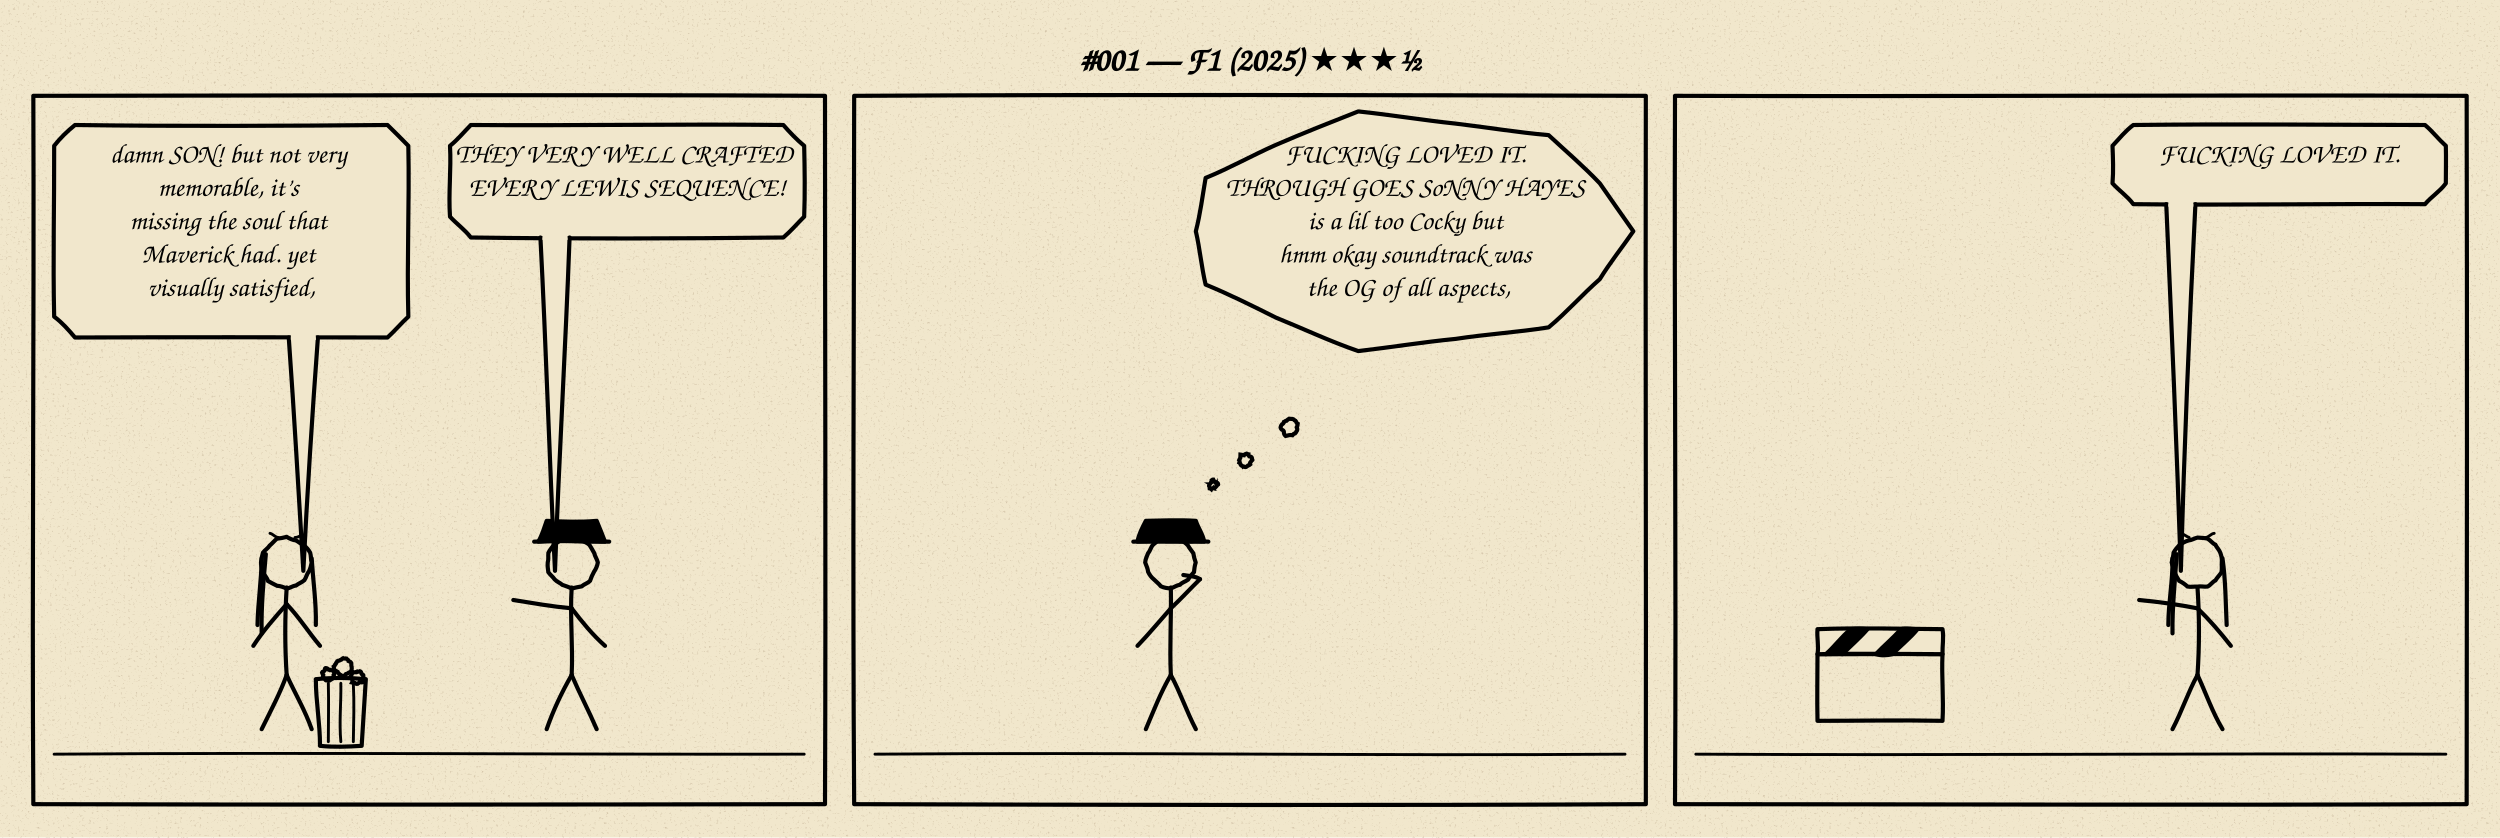
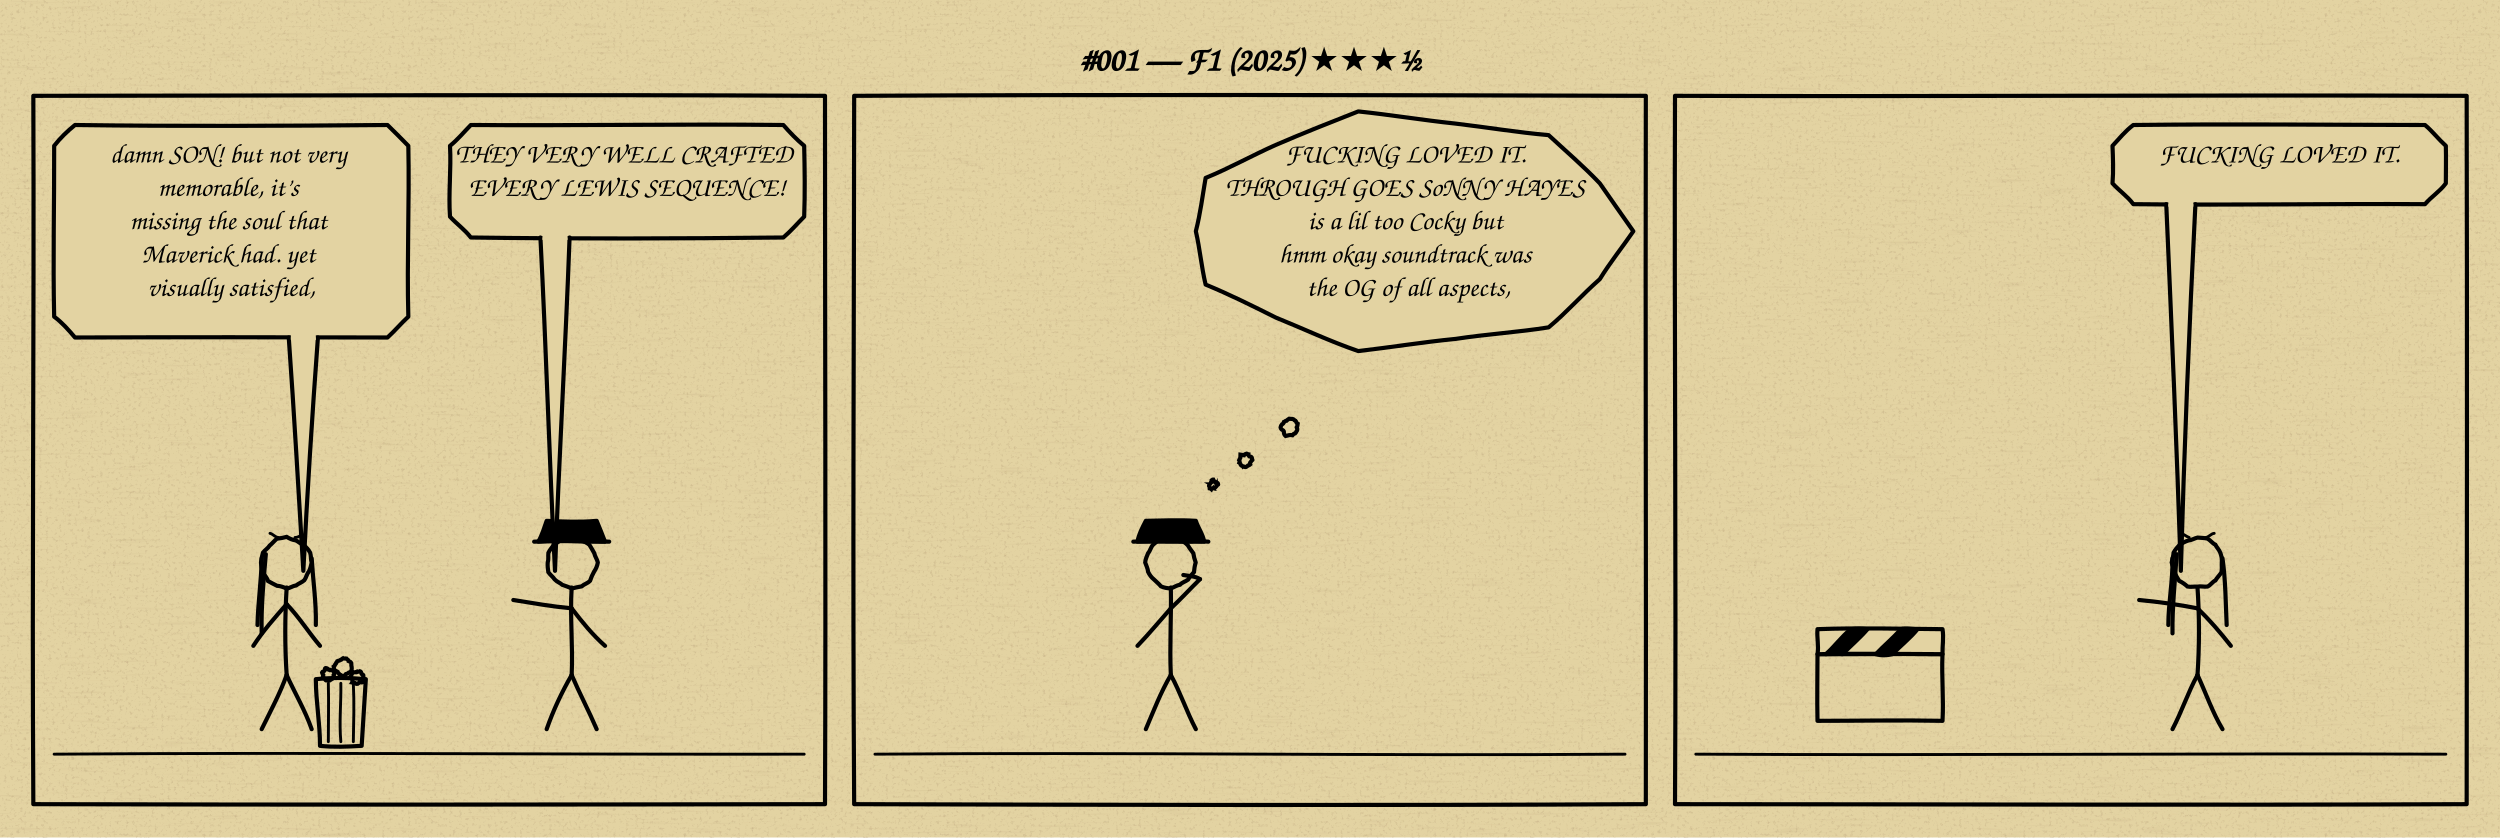
<svg xmlns="http://www.w3.org/2000/svg" viewBox="0 0 1200 402" width="1200" height="402" role="img" aria-label="#001 — F1 (2025)">
  <defs>
+     <filter id="fibers" x="0%" y="0%" width="100%" height="100%">
+       <feTurbulence type="fractalNoise" baseFrequency="0.04 0.7" numOctaves="2" stitchTiles="stitch" seed="4" />
+       <feColorMatrix values="0 0 0 0 0.38  0 0 0 0 0.26  0 0 0 0 0.13  0 0 0 -0.7 0.28" />
+     </filter>
    <filter id="grain" x="0%" y="0%" width="100%" height="100%">
-       <feTurbulence type="fractalNoise" baseFrequency="0.85" numOctaves="2" stitchTiles="stitch" seed="2" />
-       <feColorMatrix values="0 0 0 0 0.32  0 0 0 0 0.22  0 0 0 0 0.13  0 0 0 -1.4 0.55" />
+       <feTurbulence type="fractalNoise" baseFrequency="0.65" numOctaves="3" stitchTiles="stitch" seed="2" />
+       <feColorMatrix values="0 0 0 0 0.42  0 0 0 0 0.30  0 0 0 0 0.16  0 0 0 -1.1 0.5" />
    </filter>
  </defs>
-   <rect width="100%" height="100%" fill="#f1e7cc" />
-   <rect width="100%" height="100%" filter="url(#grain)" opacity="0.75" />
+   <rect width="100%" height="100%" fill="#e3d3a2" />
+   <rect width="100%" height="100%" filter="url(#fibers)" opacity="0.55" />
+   <rect width="100%" height="100%" filter="url(#grain)" opacity="0.85" />
  <text x="600.0" y="34" text-anchor="middle" font-family="Comic Neue, Comic Sans MS, cursive" font-size="16" font-weight="700" fill="black">#001 — F1 (2025) ★★★½</text>
  <g class="panel">
    <path d="M 16.00 46.00 C 142.67 45.91, 269.33 45.31, 396.00 46.00 C 395.98 159.33, 396.45 272.67, 396.00 386.00 C 269.33 386.20, 142.67 386.36, 16.00 386.00 C 15.28 272.67, 16.45 159.33, 16.00 46.00" fill="none" stroke="black" stroke-width="2.0" stroke-linecap="round" stroke-linejoin="round" />
    <path d="M 26.00 362.00 C 146.00 361.11, 266.00 362.19, 386.00 362.00" fill="none" stroke="black" stroke-width="1.4" stroke-linecap="round" />
    <path d="M 151.60 326.00 C 159.60 325.22, 167.60 325.26, 175.60 326.00 C 175.00 336.67, 174.21 347.33, 173.60 358.00 C 166.93 358.40, 160.27 358.72, 153.60 358.00 C 153.63 347.29, 151.61 336.71, 151.60 326.00" fill="none" stroke="black" stroke-width="2.0" stroke-linecap="round" stroke-linejoin="round" />
    <path d="M 157.60 328.00 C 157.85 337.33, 157.59 346.67, 157.60 356.00" fill="none" stroke="black" stroke-width="1.4" stroke-linecap="round" />
    <path d="M 163.60 328.00 C 163.78 337.33, 162.75 346.67, 163.60 356.00" fill="none" stroke="black" stroke-width="1.4" stroke-linecap="round" />
    <path d="M 169.60 328.00 C 170.08 337.33, 169.76 346.67, 169.60 356.00" fill="none" stroke="black" stroke-width="1.4" stroke-linecap="round" />
    <path d="M 160.09 324.00 C 160.28 324.38, 160.32 324.82, 160.51 325.20 C 160.05 325.23, 159.59 325.27, 159.42 325.82 C 159.10 325.93, 158.96 326.34, 158.56 326.31 C 158.34 326.69, 158.00 326.78, 157.60 326.71 C 157.26 326.47, 156.88 326.63, 156.52 326.61 C 156.07 326.52, 156.19 325.94, 155.81 325.79 C 155.76 325.34, 155.07 325.55, 155.05 325.05 C 154.88 324.67, 155.21 324.36, 155.20 324.00 C 154.81 323.67, 154.77 323.18, 154.59 322.75 C 154.76 322.25, 155.41 322.46, 155.65 322.05 C 156.14 321.72, 155.68 320.99, 156.22 320.68 C 156.79 320.70, 157.31 320.82, 157.60 321.38 C 157.84 321.76, 158.35 321.19, 158.57 321.65 C 158.97 321.62, 159.36 321.67, 159.71 321.89 C 160.03 322.18, 160.25 322.59, 160.70 322.71 C 160.72 323.25, 160.40 323.62, 160.09 324.00" fill="none" stroke="black" stroke-width="2.0" stroke-linecap="round" />
    <path d="M 168.77 320.00 C 168.89 320.57, 168.86 321.14, 168.73 321.71 C 168.52 322.33, 168.06 322.67, 167.45 322.85 C 167.06 323.22, 166.59 323.44, 166.07 323.56 C 165.76 324.14, 165.20 324.34, 164.60 324.48 C 163.95 324.56, 163.66 323.75, 163.00 323.86 C 162.88 323.28, 162.20 323.10, 162.07 322.53 C 161.56 322.28, 161.13 321.90, 160.62 321.65 C 160.23 321.17, 160.27 320.56, 160.18 320.00 C 160.73 319.68, 160.71 318.96, 161.18 318.59 C 161.29 318.08, 161.78 317.81, 161.93 317.33 C 162.36 317.10, 162.91 317.20, 163.29 316.85 C 163.95 316.86, 164.10 316.14, 164.60 315.93 C 165.11 316.33, 165.69 315.95, 166.23 316.07 C 166.49 316.57, 167.25 316.61, 167.32 317.28 C 167.88 317.48, 168.38 317.75, 168.64 318.33 C 168.73 318.88, 168.51 319.46, 168.77 320.00" fill="none" stroke="black" stroke-width="2.0" stroke-linecap="round" />
    <path d="M 174.48 325.00 C 174.60 325.40, 174.21 325.81, 174.51 326.20 C 174.74 326.75, 173.97 326.99, 174.11 327.51 C 173.59 327.66, 173.10 327.40, 172.59 327.40 C 172.41 327.85, 171.89 327.92, 171.60 328.24 C 171.14 328.34, 170.75 328.18, 170.40 327.89 C 169.91 327.93, 169.53 327.60, 169.07 327.53 C 169.33 327.04, 169.32 326.54, 169.05 326.06 C 168.57 325.84, 168.31 325.41, 168.03 325.00 C 168.27 324.61, 168.77 324.37, 168.72 323.81 C 169.19 323.47, 168.80 322.89, 169.10 322.50 C 169.60 322.66, 170.09 322.84, 170.62 322.64 C 171.03 322.84, 171.34 322.68, 171.60 322.37 C 172.03 322.55, 172.39 322.31, 172.77 322.17 C 173.27 322.29, 173.32 322.75, 173.47 323.13 C 173.48 323.65, 173.87 323.78, 174.27 323.90 C 174.71 324.19, 174.03 324.70, 174.48 325.00" fill="none" stroke="black" stroke-width="2.0" stroke-linecap="round" />
    <path d="M 149.62 270.00 C 149.34 271.53, 148.92 273.01, 148.24 274.41 C 147.18 275.59, 147.01 277.24, 146.09 278.49 C 144.92 279.54, 143.39 280.04, 142.15 280.99 C 140.54 281.21, 139.22 282.30, 137.60 282.50 C 136.11 281.86, 134.62 281.25, 132.97 281.17 C 131.50 280.50, 130.12 279.66, 128.69 278.91 C 128.15 277.33, 127.00 276.13, 126.16 274.74 C 125.77 273.18, 125.37 271.62, 125.27 270.00 C 125.47 268.40, 125.75 266.82, 126.20 265.28 C 127.16 264.02, 128.60 263.22, 129.46 261.86 C 130.68 260.86, 131.66 259.60, 132.87 258.59 C 134.47 258.42, 136.05 258.12, 137.60 257.71 C 138.97 258.53, 140.39 259.20, 141.99 259.39 C 143.37 260.04, 144.43 261.23, 145.93 261.67 C 147.06 262.77, 148.14 263.91, 148.89 265.32 C 149.37 266.85, 149.09 268.49, 149.62 270.00" fill="none" stroke="black" stroke-width="2.0" stroke-linecap="round" />
    <path d="M 125.60 268.00 C 125.48 278.70, 123.81 289.30, 123.60 300.00" fill="none" stroke="black" stroke-width="2.0" stroke-linecap="round" />
    <path d="M 127.60 266.00 C 126.51 278.64, 125.28 291.28, 125.60 304.00" fill="none" stroke="black" stroke-width="2.0" stroke-linecap="round" />
    <path d="M 149.60 268.00 C 150.25 278.67, 151.86 289.28, 151.60 300.00" fill="none" stroke="black" stroke-width="2.0" stroke-linecap="round" />
    <path d="M 133.60 258.00 C 131.99 257.88, 131.10 256.34, 129.60 256.00" fill="none" stroke="black" stroke-width="1.4" stroke-linecap="round" />
    <path d="M 141.60 258.00 C 143.25 257.96, 144.45 257.04, 145.60 256.00" fill="none" stroke="black" stroke-width="1.4" stroke-linecap="round" />
    <path d="M 137.60 282.00 C 136.74 296.00, 136.68 310.00, 137.60 324.00" fill="none" stroke="black" stroke-width="2.0" stroke-linecap="round" />
    <path d="M 137.60 290.00 C 131.94 296.40, 126.28 302.81, 121.60 310.00" fill="none" stroke="black" stroke-width="2.0" stroke-linecap="round" />
    <path d="M 137.60 290.00 C 143.54 296.18, 148.07 303.49, 153.60 310.00" fill="none" stroke="black" stroke-width="2.0" stroke-linecap="round" />
    <path d="M 137.60 324.00 C 134.36 333.02, 129.79 341.42, 125.60 350.00" fill="none" stroke="black" stroke-width="2.0" stroke-linecap="round" />
    <path d="M 137.60 324.00 C 141.51 332.71, 146.46 340.93, 149.60 350.00" fill="none" stroke="black" stroke-width="2.0" stroke-linecap="round" />
    <path d="M 286.96 270.00 C 286.68 271.62, 286.07 273.10, 285.13 274.44 C 284.35 275.84, 283.72 277.30, 283.21 278.81 C 282.06 280.01, 280.38 280.39, 279.15 281.47 C 277.56 281.77, 275.97 282.07, 274.40 282.48 C 272.98 281.74, 271.45 281.28, 269.95 280.75 C 268.82 279.74, 267.30 279.27, 266.26 278.14 C 265.39 276.84, 264.09 275.92, 263.19 274.64 C 262.98 273.10, 262.77 271.56, 262.91 270.00 C 263.40 268.48, 263.04 266.91, 263.22 265.37 C 263.87 263.91, 265.01 262.79, 265.89 261.49 C 267.13 260.50, 268.66 259.89, 269.69 258.62 C 271.31 258.72, 272.77 257.79, 274.40 257.92 C 275.95 258.16, 277.26 259.10, 278.77 259.46 C 280.30 259.83, 281.68 260.51, 282.91 261.49 C 283.78 262.77, 284.43 264.19, 285.24 265.51 C 285.56 267.10, 286.61 268.42, 286.96 270.00" fill="none" stroke="black" stroke-width="2.0" stroke-linecap="round" />
    <path d="M 258.40 260.00 C 269.07 259.22, 279.73 260.10, 290.40 260.00 C 289.17 256.62, 287.73 253.33, 286.40 250.00 C 278.40 250.74, 270.40 250.38, 262.40 250.00 C 261.22 253.40, 260.22 256.86, 258.40 260.00" fill="black" stroke="black" stroke-width="2.0" stroke-linecap="round" stroke-linejoin="round" />
    <path d="M 256.40 260.00 C 268.40 259.42, 280.40 259.71, 292.40 260.00" fill="none" stroke="black" stroke-width="2.0" stroke-linecap="round" />
    <path d="M 274.40 282.00 C 273.52 296.00, 275.07 310.00, 274.40 324.00" fill="none" stroke="black" stroke-width="2.0" stroke-linecap="round" />
    <path d="M 274.40 292.00 C 265.00 291.15, 255.71 289.50, 246.40 288.00" fill="none" stroke="black" stroke-width="2.0" stroke-linecap="round" />
    <path d="M 274.40 292.00 C 279.27 298.41, 284.35 304.64, 290.40 310.00" fill="none" stroke="black" stroke-width="2.0" stroke-linecap="round" />
    <path d="M 274.40 324.00 C 269.62 332.31, 265.55 340.94, 262.40 350.00" fill="none" stroke="black" stroke-width="2.0" stroke-linecap="round" />
    <path d="M 274.40 324.00 C 278.14 332.78, 282.64 341.22, 286.40 350.00" fill="none" stroke="black" stroke-width="2.0" stroke-linecap="round" />
-     <path d="M 36.00 60.00 C 86.00 60.68, 136.00 60.45, 186.00 60.00 C 189.41 63.25, 192.68 66.66, 196.00 70.00 C 196.59 97.33, 195.25 124.67, 196.00 152.00 C 192.52 155.19, 189.50 158.83, 186.00 162.00 C 136.00 161.85, 86.00 161.82, 36.00 162.00 C 32.93 158.40, 29.84 154.83, 26.00 152.00 C 25.37 124.67, 26.09 97.33, 26.00 70.00 C 28.90 66.24, 32.31 62.97, 36.00 60.00" fill="#f1e7cc" stroke="black" stroke-width="2.0" stroke-linecap="round" stroke-linejoin="round" />
-     <path d="M 138.60 162.00 C 141.27 199.31, 143.33 236.66, 145.60 274.00 C 147.49 236.64, 149.84 199.31, 152.60 162.00" fill="#f1e7cc" stroke="black" stroke-width="2.0" stroke-linecap="round" stroke-linejoin="round" />
-     <line x1="139.6" y1="162" x2="151.6" y2="162" stroke="#f1e7cc" stroke-width="2.4" />
+     <path d="M 36.00 60.00 C 86.00 60.68, 136.00 60.45, 186.00 60.00 C 189.41 63.25, 192.68 66.66, 196.00 70.00 C 196.59 97.33, 195.25 124.67, 196.00 152.00 C 192.52 155.19, 189.50 158.83, 186.00 162.00 C 136.00 161.85, 86.00 161.82, 36.00 162.00 C 32.93 158.40, 29.84 154.83, 26.00 152.00 C 25.37 124.67, 26.09 97.33, 26.00 70.00 C 28.90 66.24, 32.31 62.97, 36.00 60.00" fill="#e3d3a2" stroke="black" stroke-width="2.0" stroke-linecap="round" stroke-linejoin="round" />
+     <path d="M 138.60 162.00 C 141.27 199.31, 143.33 236.66, 145.60 274.00 C 147.49 236.64, 149.84 199.31, 152.60 162.00" fill="#e3d3a2" stroke="black" stroke-width="2.0" stroke-linecap="round" stroke-linejoin="round" />
+     <line x1="139.6" y1="162" x2="151.6" y2="162" stroke="#e3d3a2" stroke-width="2.4" />
    <text x="111.0" y="78.0" text-anchor="middle" font-family="Comic Neue, Comic Sans MS, cursive" font-size="13" fill="black">
      <tspan x="111.0" dy="0">damn SON! but not very</tspan>
      <tspan x="111.0" dy="16">memorable, it’s</tspan>
      <tspan x="111.0" dy="16">missing the soul that</tspan>
      <tspan x="111.0" dy="16">Maverick had. yet</tspan>
      <tspan x="111.0" dy="16">visually satisfied,</tspan>
    </text>
-     <path d="M 226.00 60.00 C 276.00 60.38, 326.00 59.45, 376.00 60.00 C 379.10 63.56, 382.37 66.96, 386.00 70.00 C 386.26 81.33, 386.44 92.67, 386.00 104.00 C 382.66 107.33, 379.61 110.95, 376.00 114.00 C 326.00 114.54, 276.00 114.71, 226.00 114.00 C 223.11 110.22, 219.18 107.48, 216.00 104.00 C 215.20 92.67, 216.64 81.33, 216.00 70.00 C 219.70 67.03, 222.68 63.35, 226.00 60.00" fill="#f1e7cc" stroke="black" stroke-width="2.0" stroke-linecap="round" stroke-linejoin="round" />
-     <path d="M 259.40 114.00 C 262.17 167.31, 263.69 220.68, 266.40 274.00 C 268.28 220.65, 271.44 167.35, 273.40 114.00" fill="#f1e7cc" stroke="black" stroke-width="2.0" stroke-linecap="round" stroke-linejoin="round" />
-     <line x1="260.4" y1="114" x2="272.4" y2="114" stroke="#f1e7cc" stroke-width="2.4" />
+     <path d="M 226.00 60.00 C 276.00 60.38, 326.00 59.45, 376.00 60.00 C 379.10 63.56, 382.37 66.96, 386.00 70.00 C 386.26 81.33, 386.44 92.67, 386.00 104.00 C 382.66 107.33, 379.61 110.95, 376.00 114.00 C 326.00 114.54, 276.00 114.71, 226.00 114.00 C 223.11 110.22, 219.18 107.48, 216.00 104.00 C 215.20 92.67, 216.64 81.33, 216.00 70.00 C 219.70 67.03, 222.68 63.35, 226.00 60.00" fill="#e3d3a2" stroke="black" stroke-width="2.0" stroke-linecap="round" stroke-linejoin="round" />
+     <path d="M 259.40 114.00 C 262.17 167.31, 263.69 220.68, 266.40 274.00 C 268.28 220.65, 271.44 167.35, 273.40 114.00" fill="#e3d3a2" stroke="black" stroke-width="2.0" stroke-linecap="round" stroke-linejoin="round" />
+     <line x1="260.4" y1="114" x2="272.4" y2="114" stroke="#e3d3a2" stroke-width="2.4" />
    <text x="301.0" y="78.0" text-anchor="middle" font-family="Comic Neue, Comic Sans MS, cursive" font-size="13" fill="black">
      <tspan x="301.0" dy="0">THEY VERY WELL CRAFTED</tspan>
      <tspan x="301.0" dy="16">EVERY LEWIS SEQUENCE!</tspan>
    </text>
  </g>
  <g class="panel">
    <path d="M 410.00 46.00 C 536.67 45.32, 663.33 45.63, 790.00 46.00 C 789.74 159.33, 790.20 272.67, 790.00 386.00 C 663.33 386.67, 536.67 386.37, 410.00 386.00 C 409.23 272.67, 409.91 159.33, 410.00 46.00" fill="none" stroke="black" stroke-width="2.0" stroke-linecap="round" stroke-linejoin="round" />
    <path d="M 420.00 362.00 C 540.00 361.02, 660.00 362.89, 780.00 362.00" fill="none" stroke="black" stroke-width="1.4" stroke-linecap="round" />
    <path d="M 573.94 270.00 C 573.46 271.50, 573.25 273.04, 573.11 274.60 C 572.03 275.72, 571.05 276.92, 570.25 278.25 C 569.03 279.15, 567.48 279.51, 566.41 280.65 C 564.82 280.96, 563.48 281.89, 562.00 282.46 C 560.37 282.36, 558.76 282.16, 557.26 281.44 C 556.27 280.19, 554.98 279.25, 553.88 278.12 C 552.65 277.15, 551.78 275.90, 551.10 274.51 C 550.95 272.91, 550.21 271.49, 549.68 270.00 C 549.79 268.38, 550.53 266.96, 551.10 265.49 C 552.17 264.31, 552.36 262.62, 553.48 261.48 C 554.69 260.43, 555.84 259.30, 557.22 258.47 C 558.81 258.34, 560.41 258.25, 562.00 258.12 C 563.60 257.98, 565.13 258.31, 566.63 258.81 C 567.77 259.87, 569.18 260.61, 570.20 261.80 C 570.95 263.12, 571.91 264.30, 572.78 265.54 C 573.02 267.06, 573.40 268.55, 573.94 270.00" fill="none" stroke="black" stroke-width="2.0" stroke-linecap="round" />
    <path d="M 546.00 260.00 C 556.67 259.89, 567.33 260.18, 578.00 260.00 C 577.39 256.38, 575.09 253.43, 574.00 250.00 C 566.00 249.49, 558.00 249.85, 550.00 250.00 C 548.37 253.21, 546.61 256.38, 546.00 260.00" fill="black" stroke="black" stroke-width="2.0" stroke-linecap="round" stroke-linejoin="round" />
    <path d="M 544.00 260.00 C 556.00 259.57, 568.00 259.05, 580.00 260.00" fill="none" stroke="black" stroke-width="2.0" stroke-linecap="round" />
    <path d="M 562.00 282.00 C 562.31 296.00, 561.36 310.00, 562.00 324.00" fill="none" stroke="black" stroke-width="2.0" stroke-linecap="round" />
    <path d="M 562.00 292.00 C 566.83 287.50, 571.27 282.61, 576.00 278.00" fill="none" stroke="black" stroke-width="2.0" stroke-linecap="round" />
    <path d="M 576.00 278.00 C 573.56 276.43, 570.70 276.54, 568.00 276.00" fill="none" stroke="black" stroke-width="2.0" stroke-linecap="round" />
    <path d="M 562.00 292.00 C 556.66 298.00, 551.57 304.21, 546.00 310.00" fill="none" stroke="black" stroke-width="2.0" stroke-linecap="round" />
    <path d="M 562.00 324.00 C 557.13 332.27, 553.75 341.22, 550.00 350.00" fill="none" stroke="black" stroke-width="2.0" stroke-linecap="round" />
    <path d="M 562.00 324.00 C 566.58 332.40, 569.56 341.54, 574.00 350.00" fill="none" stroke="black" stroke-width="2.0" stroke-linecap="round" />
-     <path d="M 784.00 111.00 C 778.69 118.71, 772.81 126.01, 767.90 134.00 C 759.43 141.41, 752.02 149.94, 743.34 157.13 C 728.52 159.49, 713.52 160.39, 698.70 162.67 C 683.07 164.18, 667.56 166.73, 651.97 168.52 C 638.48 163.89, 625.60 157.77, 612.40 152.44 C 601.30 146.88, 590.19 141.33, 578.70 136.60 C 576.69 128.15, 575.96 119.46, 574.00 111.00 C 576.18 102.58, 577.21 93.95, 578.70 85.40 C 590.21 80.71, 601.05 74.58, 612.40 69.56 C 625.47 63.91, 638.72 58.70, 651.97 53.48 C 667.58 55.12, 683.08 57.69, 698.70 59.33 C 713.59 61.09, 728.39 63.56, 743.34 64.87 C 751.58 72.52, 760.15 79.83, 767.90 88.00 C 773.27 95.67, 778.58 103.37, 784.00 111.00" fill="#f1e7cc" stroke="black" stroke-width="2.0" stroke-linecap="round" stroke-linejoin="round" />
-     <path d="M 622.38 205.12 C 622.68 205.61, 622.84 206.12, 622.56 206.68 C 622.19 207.07, 622.10 207.65, 621.69 208.01 C 621.08 208.06, 620.73 208.49, 620.37 208.91 C 619.85 208.82, 619.33 208.73, 618.80 208.87 C 618.24 209.06, 617.65 209.12, 617.08 209.26 C 616.61 208.83, 616.32 208.31, 616.26 207.66 C 616.34 207.11, 616.17 206.68, 615.64 206.43 C 615.07 206.18, 614.76 205.73, 614.66 205.12 C 614.75 204.58, 614.98 204.10, 615.34 203.69 C 615.87 203.51, 616.13 203.10, 616.26 202.58 C 616.70 202.42, 616.98 201.96, 617.48 201.95 C 617.85 201.53, 618.36 201.31, 618.80 201.00 C 619.35 201.09, 619.91 201.05, 620.47 201.10 C 621.09 201.18, 621.30 201.90, 621.90 202.02 C 622.28 202.45, 622.27 203.15, 622.87 203.43 C 622.78 204.02, 622.81 204.63, 622.38 205.12" fill="#f1e7cc" stroke="black" stroke-width="2.0" stroke-linecap="round" />
-     <path d="M 601.17 220.80 C 600.73 220.98, 600.61 221.44, 600.33 221.77 C 599.91 222.07, 599.95 222.47, 600.09 222.89 C 599.79 223.13, 599.51 223.41, 599.09 223.44 C 598.78 223.77, 598.36 223.94, 598.00 224.20 C 597.52 224.40, 597.18 223.67, 596.68 223.98 C 596.41 223.59, 595.87 223.58, 595.59 223.21 C 595.39 222.82, 595.35 222.33, 594.91 222.08 C 595.08 221.63, 595.05 221.20, 594.76 220.80 C 594.89 220.39, 595.26 220.12, 595.37 219.71 C 595.42 219.24, 595.49 218.76, 595.48 218.28 C 596.00 218.37, 596.52 218.37, 597.04 218.47 C 597.20 218.03, 597.85 218.25, 598.00 217.78 C 598.46 217.54, 598.75 218.00, 599.13 218.06 C 599.03 218.57, 599.58 218.71, 599.72 219.08 C 600.13 219.19, 600.61 219.15, 600.86 219.62 C 601.09 219.98, 600.79 220.48, 601.17 220.80" fill="#f1e7cc" stroke="black" stroke-width="2.0" stroke-linecap="round" />
-     <path d="M 584.71 232.56 C 584.45 232.80, 584.00 232.76, 583.84 233.16 C 583.59 233.68, 583.89 234.03, 584.22 234.38 C 583.82 234.06, 583.62 234.86, 583.23 234.55 C 583.01 234.29, 582.59 234.58, 582.40 234.24 C 582.14 234.52, 581.66 234.44, 581.46 234.82 C 581.21 234.60, 580.93 234.42, 580.58 234.38 C 580.52 234.05, 580.75 233.66, 580.37 233.40 C 580.14 233.11, 580.73 232.86, 580.41 232.56 C 580.80 232.56, 580.78 232.14, 581.03 231.99 C 581.17 231.86, 581.24 231.67, 581.40 231.56 C 581.16 231.18, 581.68 230.97, 581.60 230.63 C 581.89 230.49, 582.00 230.08, 582.40 230.12 C 582.63 230.47, 582.60 230.95, 582.94 231.25 C 583.21 230.97, 583.34 231.60, 583.60 231.36 C 583.65 231.77, 584.21 231.39, 584.26 231.79 C 584.66 231.90, 584.67 232.24, 584.71 232.56" fill="#f1e7cc" stroke="black" stroke-width="2.0" stroke-linecap="round" />
+     <path d="M 784.00 111.00 C 778.69 118.71, 772.81 126.01, 767.90 134.00 C 759.43 141.41, 752.02 149.94, 743.34 157.13 C 728.52 159.49, 713.52 160.39, 698.70 162.67 C 683.07 164.18, 667.56 166.73, 651.97 168.52 C 638.48 163.89, 625.60 157.77, 612.40 152.44 C 601.30 146.88, 590.19 141.33, 578.70 136.60 C 576.69 128.15, 575.96 119.46, 574.00 111.00 C 576.18 102.58, 577.21 93.95, 578.70 85.40 C 590.21 80.71, 601.05 74.58, 612.40 69.56 C 625.47 63.91, 638.72 58.70, 651.97 53.48 C 667.58 55.12, 683.08 57.69, 698.70 59.33 C 713.59 61.09, 728.39 63.56, 743.34 64.87 C 751.58 72.52, 760.15 79.83, 767.90 88.00 C 773.27 95.67, 778.58 103.37, 784.00 111.00" fill="#e3d3a2" stroke="black" stroke-width="2.0" stroke-linecap="round" stroke-linejoin="round" />
+     <path d="M 622.38 205.12 C 622.68 205.61, 622.84 206.12, 622.56 206.68 C 622.19 207.07, 622.10 207.65, 621.69 208.01 C 621.08 208.06, 620.73 208.49, 620.37 208.91 C 619.85 208.82, 619.33 208.73, 618.80 208.87 C 618.24 209.06, 617.65 209.12, 617.08 209.26 C 616.61 208.83, 616.32 208.31, 616.26 207.66 C 616.34 207.11, 616.17 206.68, 615.64 206.43 C 615.07 206.18, 614.76 205.73, 614.66 205.12 C 614.75 204.58, 614.98 204.10, 615.34 203.69 C 615.87 203.51, 616.13 203.10, 616.26 202.58 C 616.70 202.42, 616.98 201.96, 617.48 201.95 C 617.85 201.53, 618.36 201.31, 618.80 201.00 C 619.35 201.09, 619.91 201.05, 620.47 201.10 C 621.09 201.18, 621.30 201.90, 621.90 202.02 C 622.28 202.45, 622.27 203.15, 622.87 203.43 C 622.78 204.02, 622.81 204.63, 622.38 205.12" fill="#e3d3a2" stroke="black" stroke-width="2.0" stroke-linecap="round" />
+     <path d="M 601.17 220.80 C 600.73 220.98, 600.61 221.44, 600.33 221.77 C 599.91 222.07, 599.95 222.47, 600.09 222.89 C 599.79 223.13, 599.51 223.41, 599.09 223.44 C 598.78 223.77, 598.36 223.94, 598.00 224.20 C 597.52 224.40, 597.18 223.67, 596.68 223.98 C 596.41 223.59, 595.87 223.58, 595.59 223.21 C 595.39 222.82, 595.35 222.33, 594.91 222.08 C 595.08 221.63, 595.05 221.20, 594.76 220.80 C 594.89 220.39, 595.26 220.12, 595.37 219.71 C 595.42 219.24, 595.49 218.76, 595.48 218.28 C 596.00 218.37, 596.52 218.37, 597.04 218.47 C 597.20 218.03, 597.85 218.25, 598.00 217.78 C 598.46 217.54, 598.75 218.00, 599.13 218.06 C 599.03 218.57, 599.58 218.71, 599.72 219.08 C 600.13 219.19, 600.61 219.15, 600.86 219.62 C 601.09 219.98, 600.79 220.48, 601.17 220.80" fill="#e3d3a2" stroke="black" stroke-width="2.0" stroke-linecap="round" />
+     <path d="M 584.71 232.56 C 584.45 232.80, 584.00 232.76, 583.84 233.16 C 583.59 233.68, 583.89 234.03, 584.22 234.38 C 583.82 234.06, 583.62 234.86, 583.23 234.55 C 583.01 234.29, 582.59 234.58, 582.40 234.24 C 582.14 234.52, 581.66 234.44, 581.46 234.82 C 581.21 234.60, 580.93 234.42, 580.58 234.38 C 580.52 234.05, 580.75 233.66, 580.37 233.40 C 580.14 233.11, 580.73 232.86, 580.41 232.56 C 580.80 232.56, 580.78 232.14, 581.03 231.99 C 581.17 231.86, 581.24 231.67, 581.40 231.56 C 581.16 231.18, 581.68 230.97, 581.60 230.63 C 581.89 230.49, 582.00 230.08, 582.40 230.12 C 582.63 230.47, 582.60 230.95, 582.94 231.25 C 583.21 230.97, 583.34 231.60, 583.60 231.36 C 583.65 231.77, 584.21 231.39, 584.26 231.79 C 584.66 231.90, 584.67 232.24, 584.71 232.56" fill="#e3d3a2" stroke="black" stroke-width="2.0" stroke-linecap="round" />
    <text x="676.0" y="78.0" text-anchor="middle" font-family="Comic Neue, Comic Sans MS, cursive" font-size="13" fill="black">
      <tspan x="676.0" dy="0">FUCKING LOVED IT.</tspan>
      <tspan x="676.0" dy="16">THROUGH GOES SoNNY HAYES</tspan>
      <tspan x="676.0" dy="16">is a lil too Cocky but</tspan>
      <tspan x="676.0" dy="16">hmm okay soundtrack was</tspan>
      <tspan x="676.0" dy="16">the OG of all aspects,</tspan>
    </text>
  </g>
  <g class="panel">
    <path d="M 804.00 46.00 C 930.67 46.43, 1057.33 45.50, 1184.00 46.00 C 1184.25 159.33, 1184.13 272.67, 1184.00 386.00 C 1057.33 386.55, 930.67 386.03, 804.00 386.00 C 804.66 272.67, 803.59 159.33, 804.00 46.00" fill="none" stroke="black" stroke-width="2.0" stroke-linecap="round" stroke-linejoin="round" />
    <path d="M 814.00 362.00 C 934.00 362.65, 1054.00 361.54, 1174.00 362.00" fill="none" stroke="black" stroke-width="1.4" stroke-linecap="round" />
    <path d="M 872.40 314.00 C 892.40 314.10, 912.40 313.78, 932.40 314.00 C 931.89 324.67, 933.03 335.33, 932.40 346.00 C 912.40 345.59, 892.40 346.01, 872.40 346.00 C 872.15 335.33, 872.40 324.67, 872.40 314.00" fill="none" stroke="black" stroke-width="2.0" stroke-linecap="round" stroke-linejoin="round" />
-     <path d="M 872.40 302.00 C 892.40 301.26, 912.40 301.83, 932.40 302.00 C 933.09 306.00, 932.29 310.00, 932.40 314.00 C 912.40 313.85, 892.40 313.68, 872.40 314.00 C 873.09 310.00, 872.01 306.00, 872.40 302.00" fill="#f1e7cc" stroke="black" stroke-width="2.0" stroke-linecap="round" stroke-linejoin="round" />
+     <path d="M 872.40 302.00 C 892.40 301.26, 912.40 301.83, 932.40 302.00 C 933.09 306.00, 932.29 310.00, 932.40 314.00 C 912.40 313.85, 892.40 313.68, 872.40 314.00 C 873.09 310.00, 872.01 306.00, 872.40 302.00" fill="#e3d3a2" stroke="black" stroke-width="2.0" stroke-linecap="round" stroke-linejoin="round" />
    <path d="M 876.40 314.00 C 880.68 310.28, 883.94 305.54, 888.40 302.00 C 891.07 301.66, 893.73 301.70, 896.40 302.00 C 892.70 306.30, 888.34 309.94, 884.40 314.00 C 881.73 313.65, 879.07 313.44, 876.40 314.00" fill="black" stroke="black" stroke-width="2.0" stroke-linecap="round" stroke-linejoin="round" />
    <path d="M 900.40 314.00 C 904.28 309.88, 908.71 306.31, 912.40 302.00 C 915.07 301.31, 917.73 302.07, 920.40 302.00 C 916.84 306.44, 912.27 309.87, 908.40 314.00 C 905.73 314.63, 903.07 314.79, 900.40 314.00" fill="black" stroke="black" stroke-width="2.0" stroke-linecap="round" stroke-linejoin="round" />
    <path d="M 1066.45 270.00 C 1066.36 271.58, 1066.64 273.18, 1066.28 274.76 C 1065.41 276.10, 1064.22 277.21, 1063.40 278.60 C 1061.92 279.31, 1061.10 280.88, 1059.59 281.56 C 1057.99 281.77, 1056.39 281.24, 1054.80 281.58 C 1053.21 281.46, 1051.61 281.86, 1050.02 281.55 C 1048.80 280.45, 1047.48 279.52, 1046.00 278.80 C 1045.19 277.43, 1044.21 276.14, 1043.84 274.54 C 1043.66 272.93, 1042.68 271.58, 1042.40 270.00 C 1042.72 268.42, 1043.22 266.87, 1043.33 265.25 C 1044.10 263.82, 1045.18 262.64, 1046.26 261.46 C 1047.58 260.65, 1048.92 259.87, 1050.42 259.44 C 1051.99 259.31, 1053.31 258.39, 1054.80 258.04 C 1056.39 258.19, 1057.99 258.17, 1059.55 258.52 C 1061.00 259.27, 1061.87 260.76, 1063.36 261.44 C 1064.05 262.85, 1065.28 263.93, 1065.79 265.45 C 1066.33 266.92, 1066.62 268.43, 1066.45 270.00" fill="none" stroke="black" stroke-width="2.0" stroke-linecap="round" />
    <path d="M 1042.80 268.00 C 1043.00 278.72, 1040.82 289.29, 1040.80 300.00" fill="none" stroke="black" stroke-width="2.0" stroke-linecap="round" />
    <path d="M 1044.80 266.00 C 1044.06 278.66, 1042.60 291.29, 1042.80 304.00" fill="none" stroke="black" stroke-width="2.0" stroke-linecap="round" />
    <path d="M 1066.80 268.00 C 1068.30 278.61, 1068.31 289.32, 1068.80 300.00" fill="none" stroke="black" stroke-width="2.0" stroke-linecap="round" />
    <path d="M 1050.80 258.00 C 1049.37 257.52, 1048.28 256.37, 1046.80 256.00" fill="none" stroke="black" stroke-width="1.4" stroke-linecap="round" />
    <path d="M 1058.80 258.00 C 1060.35 257.76, 1061.23 256.20, 1062.80 256.00" fill="none" stroke="black" stroke-width="1.4" stroke-linecap="round" />
    <path d="M 1054.80 282.00 C 1055.74 296.00, 1055.73 310.00, 1054.80 324.00" fill="none" stroke="black" stroke-width="2.0" stroke-linecap="round" />
    <path d="M 1054.80 292.00 C 1045.54 290.19, 1036.20 288.89, 1026.80 288.00" fill="none" stroke="black" stroke-width="2.0" stroke-linecap="round" />
    <path d="M 1054.80 292.00 C 1060.61 297.58, 1065.83 303.68, 1070.80 310.00" fill="none" stroke="black" stroke-width="2.0" stroke-linecap="round" />
    <path d="M 1054.80 324.00 C 1050.20 332.39, 1047.26 341.55, 1042.80 350.00" fill="none" stroke="black" stroke-width="2.0" stroke-linecap="round" />
    <path d="M 1054.80 324.00 C 1058.83 332.65, 1061.89 341.75, 1066.80 350.00" fill="none" stroke="black" stroke-width="2.0" stroke-linecap="round" />
-     <path d="M 1024.00 60.00 C 1070.67 59.44, 1117.33 59.95, 1164.00 60.00 C 1167.61 63.05, 1170.48 66.85, 1174.00 70.00 C 1174.17 76.00, 1173.99 82.00, 1174.00 88.00 C 1171.20 91.87, 1167.05 94.38, 1164.00 98.00 C 1117.33 97.72, 1070.67 98.57, 1024.00 98.00 C 1021.16 94.18, 1017.16 91.51, 1014.00 88.00 C 1014.48 82.00, 1014.24 76.00, 1014.00 70.00 C 1017.23 66.56, 1020.17 62.84, 1024.00 60.00" fill="#f1e7cc" stroke="black" stroke-width="2.0" stroke-linecap="round" stroke-linejoin="round" />
-     <path d="M 1039.80 98.00 C 1042.37 156.66, 1044.89 215.32, 1046.80 274.00 C 1048.44 215.31, 1050.81 156.64, 1053.80 98.00" fill="#f1e7cc" stroke="black" stroke-width="2.0" stroke-linecap="round" stroke-linejoin="round" />
-     <line x1="1040.8" y1="98" x2="1052.8" y2="98" stroke="#f1e7cc" stroke-width="2.4" />
+     <path d="M 1024.00 60.00 C 1070.67 59.44, 1117.33 59.95, 1164.00 60.00 C 1167.61 63.05, 1170.48 66.85, 1174.00 70.00 C 1174.17 76.00, 1173.99 82.00, 1174.00 88.00 C 1171.20 91.87, 1167.05 94.38, 1164.00 98.00 C 1117.33 97.72, 1070.67 98.57, 1024.00 98.00 C 1021.16 94.18, 1017.16 91.51, 1014.00 88.00 C 1014.48 82.00, 1014.24 76.00, 1014.00 70.00 C 1017.23 66.56, 1020.17 62.84, 1024.00 60.00" fill="#e3d3a2" stroke="black" stroke-width="2.0" stroke-linecap="round" stroke-linejoin="round" />
+     <path d="M 1039.80 98.00 C 1042.37 156.66, 1044.89 215.32, 1046.80 274.00 C 1048.44 215.31, 1050.81 156.64, 1053.80 98.00" fill="#e3d3a2" stroke="black" stroke-width="2.0" stroke-linecap="round" stroke-linejoin="round" />
+     <line x1="1040.8" y1="98" x2="1052.8" y2="98" stroke="#e3d3a2" stroke-width="2.4" />
    <text x="1094.0" y="78.0" text-anchor="middle" font-family="Comic Neue, Comic Sans MS, cursive" font-size="13" fill="black">
      <tspan x="1094.0" dy="0">FUCKING LOVED IT.</tspan>
    </text>
  </g>
</svg>
